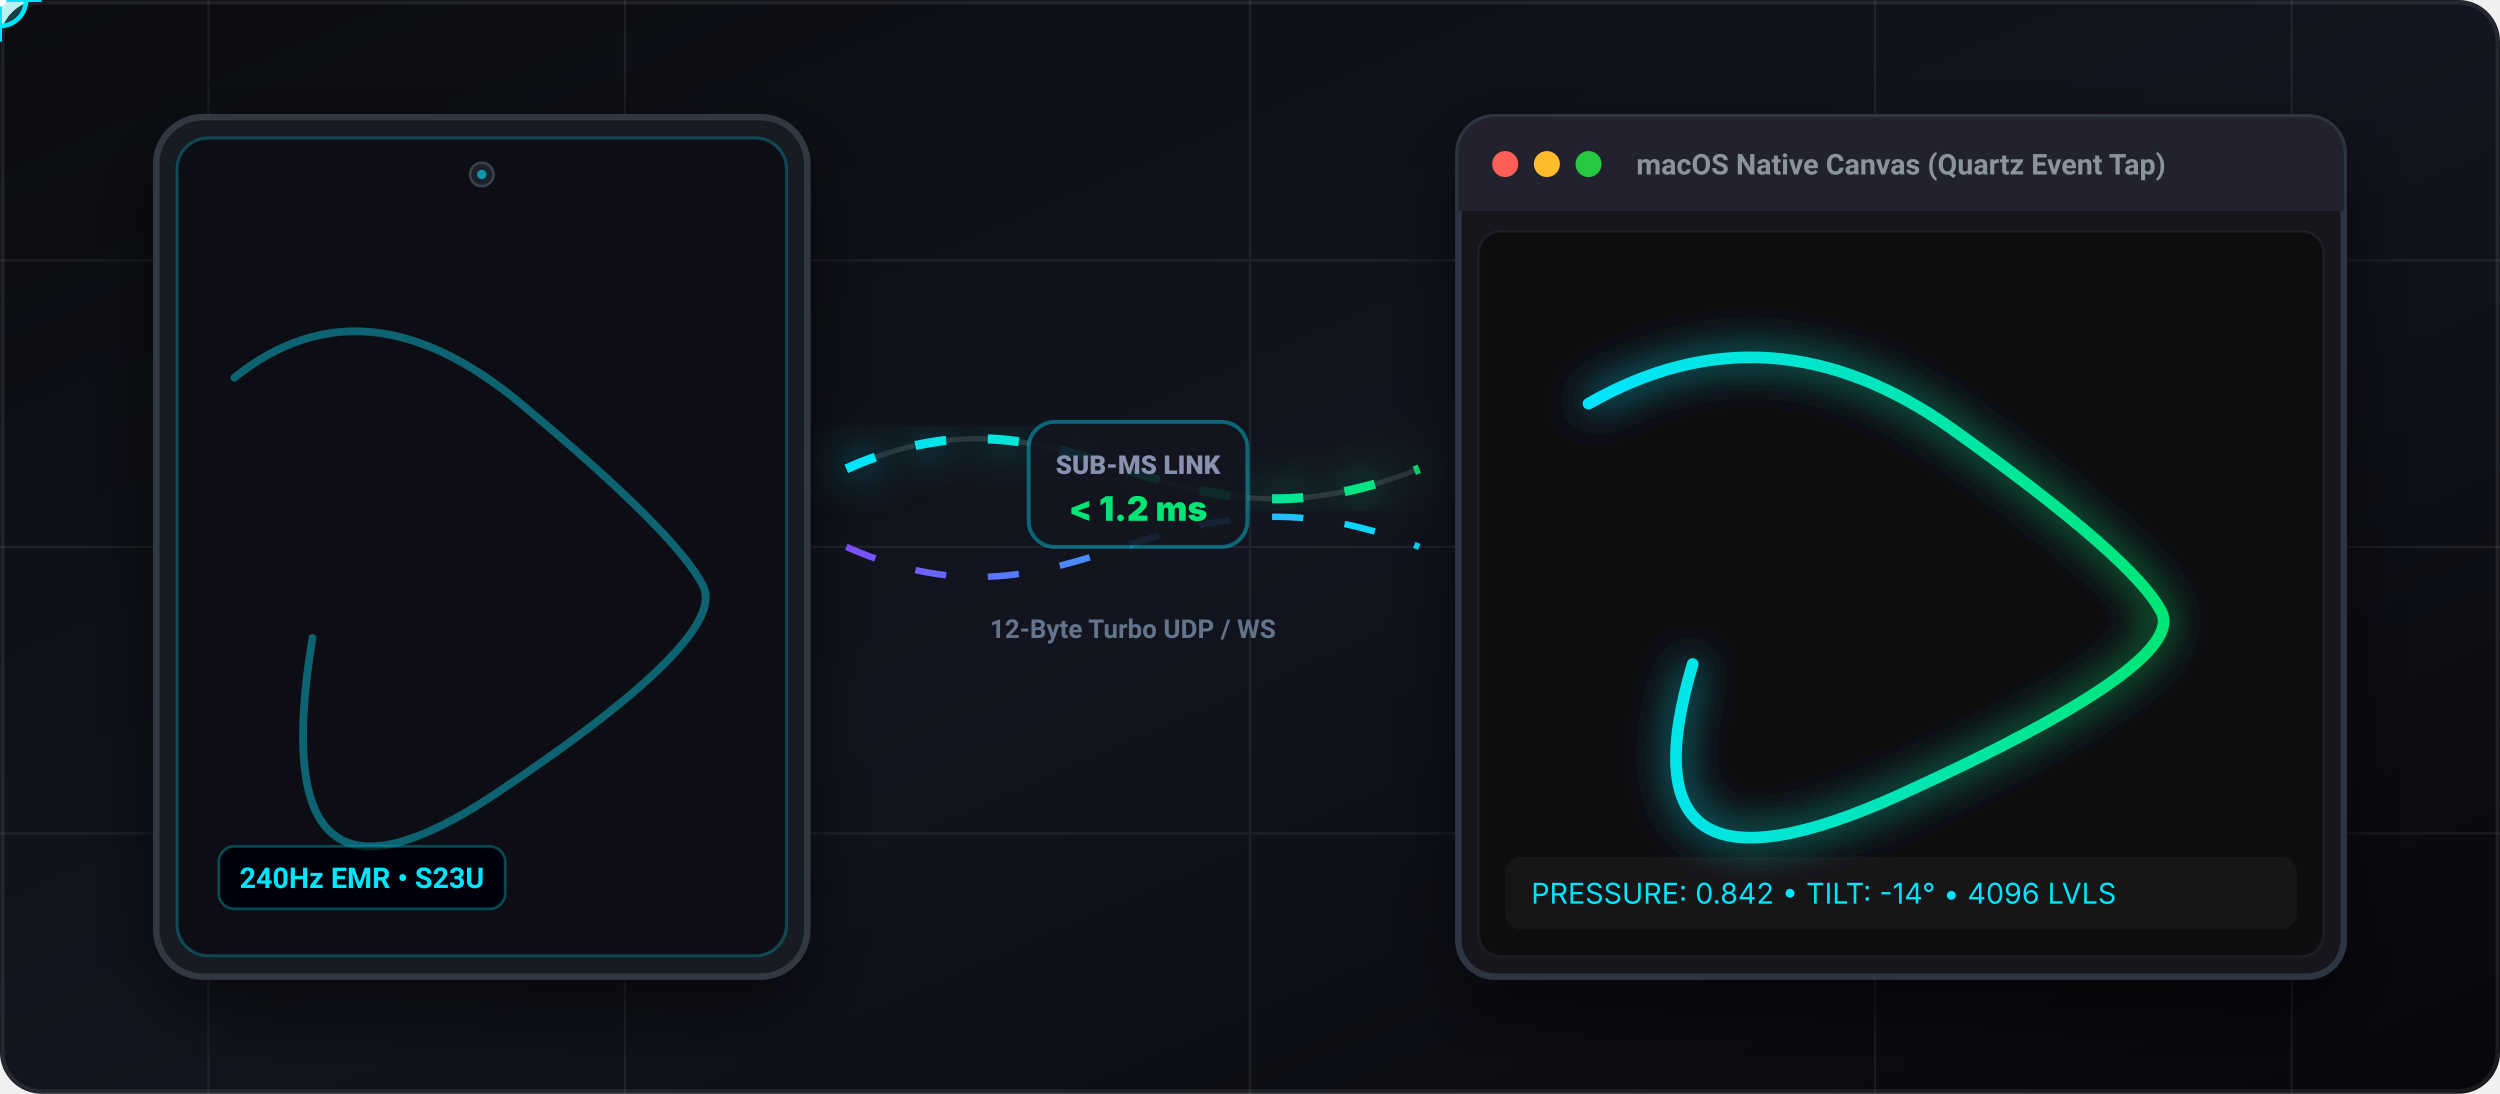
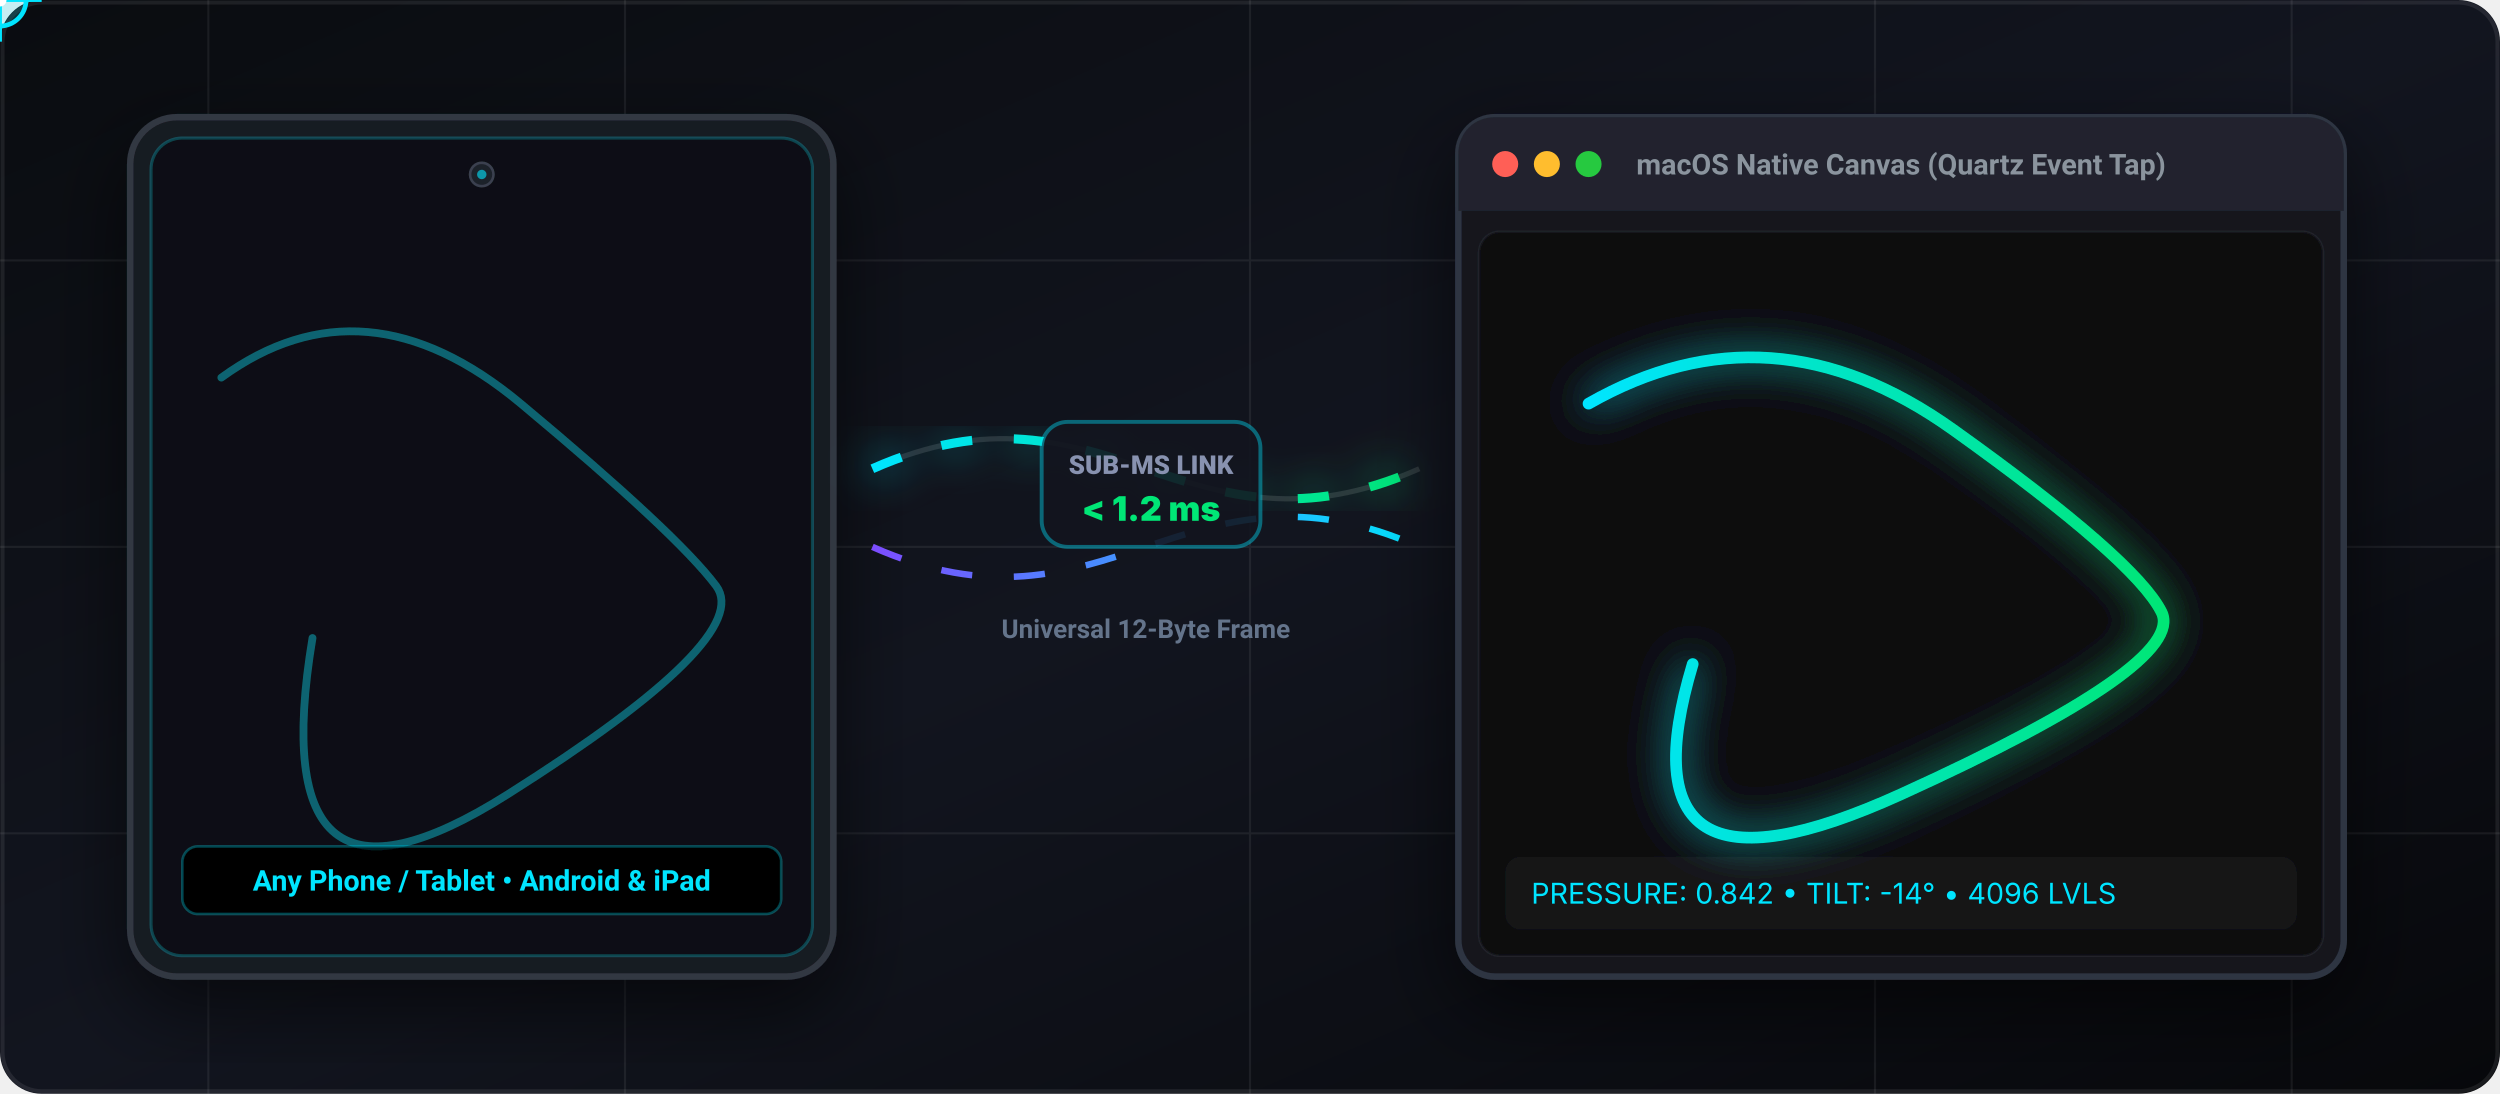
<svg xmlns="http://www.w3.org/2000/svg" viewBox="0 0 960 420" width="100%" height="100%">
  <defs>
    <linearGradient id="bg-grad" x1="0%" y1="0%" x2="100%" y2="100%">
      <stop offset="0%" stop-color="#0a0c10" />
      <stop offset="50%" stop-color="#12151f" />
      <stop offset="100%" stop-color="#07080b" />
    </linearGradient>
    <linearGradient id="neon-cyan" x1="0%" y1="0%" x2="100%" y2="0%">
      <stop offset="0%" stop-color="#00e5ff" />
      <stop offset="100%" stop-color="#00e676" />
    </linearGradient>
    <linearGradient id="neon-purple" x1="0%" y1="0%" x2="100%" y2="0%">
      <stop offset="0%" stop-color="#7c4dff" />
      <stop offset="100%" stop-color="#00e5ff" />
    </linearGradient>
    <filter id="glow-cyan" x="-20%" y="-20%" width="140%" height="140%">
      <feGaussianBlur stdDeviation="8" result="blur" />
      <feMerge>
        <feMergeNode in="blur" />
        <feMergeNode in="SourceGraphic" />
      </feMerge>
    </filter>
    <filter id="soft-shadow" x="-10%" y="-10%" width="120%" height="120%">
      <feDropShadow dx="0" dy="12" stdDeviation="16" flood-color="#000000" flood-opacity="0.6" />
    </filter>
  </defs>
  <style>
    @keyframes stylus-motion {
      0% { transform: translate(140px, 120px) rotate(-28deg); }
      25% { transform: translate(220px, 180px) rotate(-24deg); }
      50% { transform: translate(170px, 260px) rotate(-32deg); }
      75% { transform: translate(250px, 210px) rotate(-26deg); }
      100% { transform: translate(140px, 120px) rotate(-28deg); }
    }

    @keyframes mac-cursor-motion {
      0% { transform: translate(660px, 130px); }
      25% { transform: translate(740px, 190px); }
      50% { transform: translate(690px, 270px); }
      75% { transform: translate(770px, 220px); }
      100% { transform: translate(660px, 130px); }
    }

    @keyframes ripple-pulse {
      0% { r: 4px; opacity: 1; stroke-width: 3px; }
      100% { r: 36px; opacity: 0; stroke-width: 1px; }
    }

    @keyframes packet-stream {
      0% { stroke-dashoffset: 400; opacity: 0.2; }
      50% { opacity: 1; }
      100% { stroke-dashoffset: 0; opacity: 0.2; }
    }

-     @keyframes pulse-glow {
-       0%, 100% { opacity: 0.4; }
-       50% { opacity: 0.9; }
-     }
- 
    @keyframes stroke-draw {
      0% { stroke-dashoffset: 600; }
      100% { stroke-dashoffset: 0; }
    }

    .stylus-group {
      animation: stylus-motion 5s cubic-bezier(0.45, 0.05, 0.55, 0.95) infinite;
    }

    .mac-cursor {
      animation: mac-cursor-motion 5s cubic-bezier(0.45, 0.05, 0.55, 0.95) infinite;
    }

    .pulse-ring-1 {
      animation: ripple-pulse 2s cubic-bezier(0.2, 0.8, 0.2, 1) infinite;
    }

    .pulse-ring-2 {
      animation: ripple-pulse 2s cubic-bezier(0.2, 0.8, 0.2, 1) infinite 0.7s;
    }

    .packet-line {
      stroke-dasharray: 12 16;
      animation: packet-stream 2s linear infinite;
    }

-     .glow-element {
-       animation: pulse-glow 3s ease-in-out infinite;
-     }
- 
    .animated-drawing {
      stroke-dasharray: 600;
      animation: stroke-draw 5s ease-in-out infinite;
    }
  </style>
  <rect width="960" height="420" rx="16" fill="url(#bg-grad)" />
  <rect width="958" height="418" x="1" y="1" rx="15" fill="none" stroke="rgba(255,255,255,0.08)" stroke-width="1.5" />
  <g opacity="0.07" stroke="#ffffff" stroke-width="0.8">
    <line x1="80" y1="0" x2="80" y2="420" />
    <line x1="240" y1="0" x2="240" y2="420" />
    <line x1="480" y1="0" x2="480" y2="420" />
    <line x1="720" y1="0" x2="720" y2="420" />
    <line x1="880" y1="0" x2="880" y2="420" />
    <line x1="0" y1="100" x2="960" y2="100" />
    <line x1="0" y1="210" x2="960" y2="210" />
    <line x1="0" y1="320" x2="960" y2="320" />
  </g>
-   <g transform="translate(60, 45)" filter="url(#soft-shadow)">
-     <rect width="250" height="330" rx="18" fill="#181a20" stroke="#323742" stroke-width="2.5" />
-     <rect width="234" height="314" x="8" y="8" rx="12" fill="#0c0e12" stroke="rgba(0,229,255,0.25)" stroke-width="1.2" />
-     <circle cx="125" cy="22" r="4.5" fill="#1e222b" stroke="#3a4050" stroke-width="1" />
-     <circle cx="125" cy="22" r="1.8" fill="#00e5ff" opacity="0.6" />
-     <path d="M 30,100 Q 80,60 140,110 T 210,180 T 130,260 T 60,200" fill="none" stroke="rgba(0, 229, 255, 0.4)" stroke-width="3" stroke-linecap="round" class="animated-drawing" />
-     <rect x="24" y="280" width="110" height="24" rx="6" fill="rgba(0,0,0,0.6)" stroke="rgba(0,229,255,0.3)" stroke-width="1" />
-     <text x="32" y="296" font-family="-apple-system, BlinkMacSystemFont, 'Segoe UI', Roboto, sans-serif" font-size="11" font-weight="700" fill="#00e5ff">240Hz EMR • S23U</text>
+   <g transform="translate(50, 45)" filter="url(#soft-shadow)">
+     <rect width="270" height="330" rx="18" fill="#181a20" stroke="#323742" stroke-width="2.5" />
+     <rect width="254" height="314" x="8" y="8" rx="12" fill="#0c0e12" stroke="rgba(0,229,255,0.25)" stroke-width="1.2" />
+     <circle cx="135" cy="22" r="4.5" fill="#1e222b" stroke="#3a4050" stroke-width="1" />
+     <circle cx="135" cy="22" r="1.8" fill="#00e5ff" opacity="0.6" />
+     <path d="M 35,100 Q 90,60 150,110 T 225,180 T 145,260 T 70,200" fill="none" stroke="rgba(0, 229, 255, 0.4)" stroke-width="3" stroke-linecap="round" class="animated-drawing" />
+     <rect x="20" y="280" width="230" height="26" rx="6" fill="rgba(0,0,0,0.65)" stroke="rgba(0,229,255,0.3)" stroke-width="1" />
+     <text x="135" y="297" font-family="-apple-system, BlinkMacSystemFont, 'Segoe UI', Roboto, sans-serif" font-size="11" font-weight="700" fill="#00e5ff" text-anchor="middle">Any Phone / Tablet • Android &amp; iPad</text>
  </g>
-   <g transform="translate(325, 140)">
-     <path d="M 0,40 C 90,0 120,80 220,40" fill="none" stroke="rgba(255,255,255,0.12)" stroke-width="2" />
-     <path d="M 0,40 C 90,0 120,80 220,40" fill="none" stroke="url(#neon-cyan)" stroke-width="3.5" class="packet-line" filter="url(#glow-cyan)" />
-     <path d="M 0,70 C 90,110 120,30 220,70" fill="none" stroke="url(#neon-purple)" stroke-width="2.5" class="packet-line" />
-     <g transform="translate(70, 22)">
+   <g transform="translate(335, 140)">
+     <path d="M 0,40 C 90,0 120,80 210,40" fill="none" stroke="rgba(255,255,255,0.12)" stroke-width="2" />
+     <path d="M 0,40 C 90,0 120,80 210,40" fill="none" stroke="url(#neon-cyan)" stroke-width="3.5" class="packet-line" filter="url(#glow-cyan)" />
+     <path d="M 0,70 C 90,110 120,30 210,70" fill="none" stroke="url(#neon-purple)" stroke-width="2.5" class="packet-line" />
+     <g transform="translate(65, 22)">
      <rect width="84" height="48" rx="10" fill="rgba(18, 21, 30, 0.9)" stroke="rgba(0,229,255,0.4)" stroke-width="1.5" />
      <text x="42" y="20" font-family="-apple-system, BlinkMacSystemFont, 'Segoe UI', Roboto, sans-serif" font-size="10" font-weight="800" fill="#8892b0" text-anchor="middle">SUB-MS LINK</text>
      <text x="42" y="38" font-family="-apple-system, BlinkMacSystemFont, monospace" font-size="13" font-weight="900" fill="#00e676" text-anchor="middle">&lt; 1.2 ms</text>
    </g>
-     <text x="110" y="105" font-family="-apple-system, BlinkMacSystemFont, 'Segoe UI', Roboto, sans-serif" font-size="10" font-weight="600" fill="#64748b" text-anchor="middle">12-Byte Turbo UDP / WS</text>
+     <text x="105" y="105" font-family="-apple-system, BlinkMacSystemFont, 'Segoe UI', Roboto, sans-serif" font-size="10" font-weight="600" fill="#64748b" text-anchor="middle">Universal 12-Byte Frame</text>
  </g>
  <g transform="translate(560, 45)" filter="url(#soft-shadow)">
    <rect width="340" height="330" rx="14" fill="#16181f" stroke="#2e3442" stroke-width="2.5" />
    <path d="M 0,14 C 0,6 6,0 14,0 L 326,0 C 334,0 340,6 340,14 L 340,36 L 0,36 Z" fill="#20242e" />
    <circle cx="18" cy="18" r="5" fill="#ff5f56" />
    <circle cx="34" cy="18" r="5" fill="#ffbd2e" />
    <circle cx="50" cy="18" r="5" fill="#27c93f" />
    <text x="170" y="22" font-family="-apple-system, BlinkMacSystemFont, 'Segoe UI', Roboto, sans-serif" font-size="11" font-weight="600" fill="#8b949e" text-anchor="middle">macOS Native Canvas (Quartz Event Tap)</text>
    <rect width="324" height="278" x="8" y="44" rx="8" fill="#090a0f" stroke="rgba(255,255,255,0.05)" stroke-width="1" />
    <path d="M 50,110 Q 120,70 190,120 T 270,190 T 170,260 T 90,210" fill="none" stroke="url(#neon-cyan)" stroke-width="4.5" stroke-linecap="round" class="animated-drawing" filter="url(#glow-cyan)" />
    <rect x="18" y="284" width="304" height="28" rx="6" fill="rgba(255,255,255,0.04)" />
    <text x="28" y="302" font-family="-apple-system, BlinkMacSystemFont, monospace" font-size="11" fill="#00e5ff">PRESSURE: 0.842 • TILT: -14° • 4096 LVLS</text>
  </g>
  <g class="stylus-group">
    <circle cx="0" cy="0" fill="none" stroke="#00e5ff" class="pulse-ring-1" />
    <circle cx="0" cy="0" fill="none" stroke="#00e676" class="pulse-ring-2" />
    <path d="M 0,0 L -12,-30 L -16,-140 L -6,-142 L -2,-30 Z" fill="#242833" stroke="#4a5266" stroke-width="1.5" />
    <polygon points="0,0 -4,-12 4,-12" fill="#00e5ff" filter="url(#glow-cyan)" />
    <rect x="-8" y="-70" width="4" height="18" rx="1.5" fill="#00e676" />
  </g>
  <g class="mac-cursor">
    <circle cx="0" cy="0" r="10" fill="rgba(0,229,255,0.18)" stroke="#00e5ff" stroke-width="1.8" />
    <line x1="-16" y1="0" x2="16" y2="0" stroke="#00e5ff" stroke-width="1.5" />
    <line x1="0" y1="-16" x2="0" y2="16" stroke="#00e5ff" stroke-width="1.5" />
    <circle cx="0" cy="0" r="2.5" fill="#ffffff" />
  </g>
</svg>
